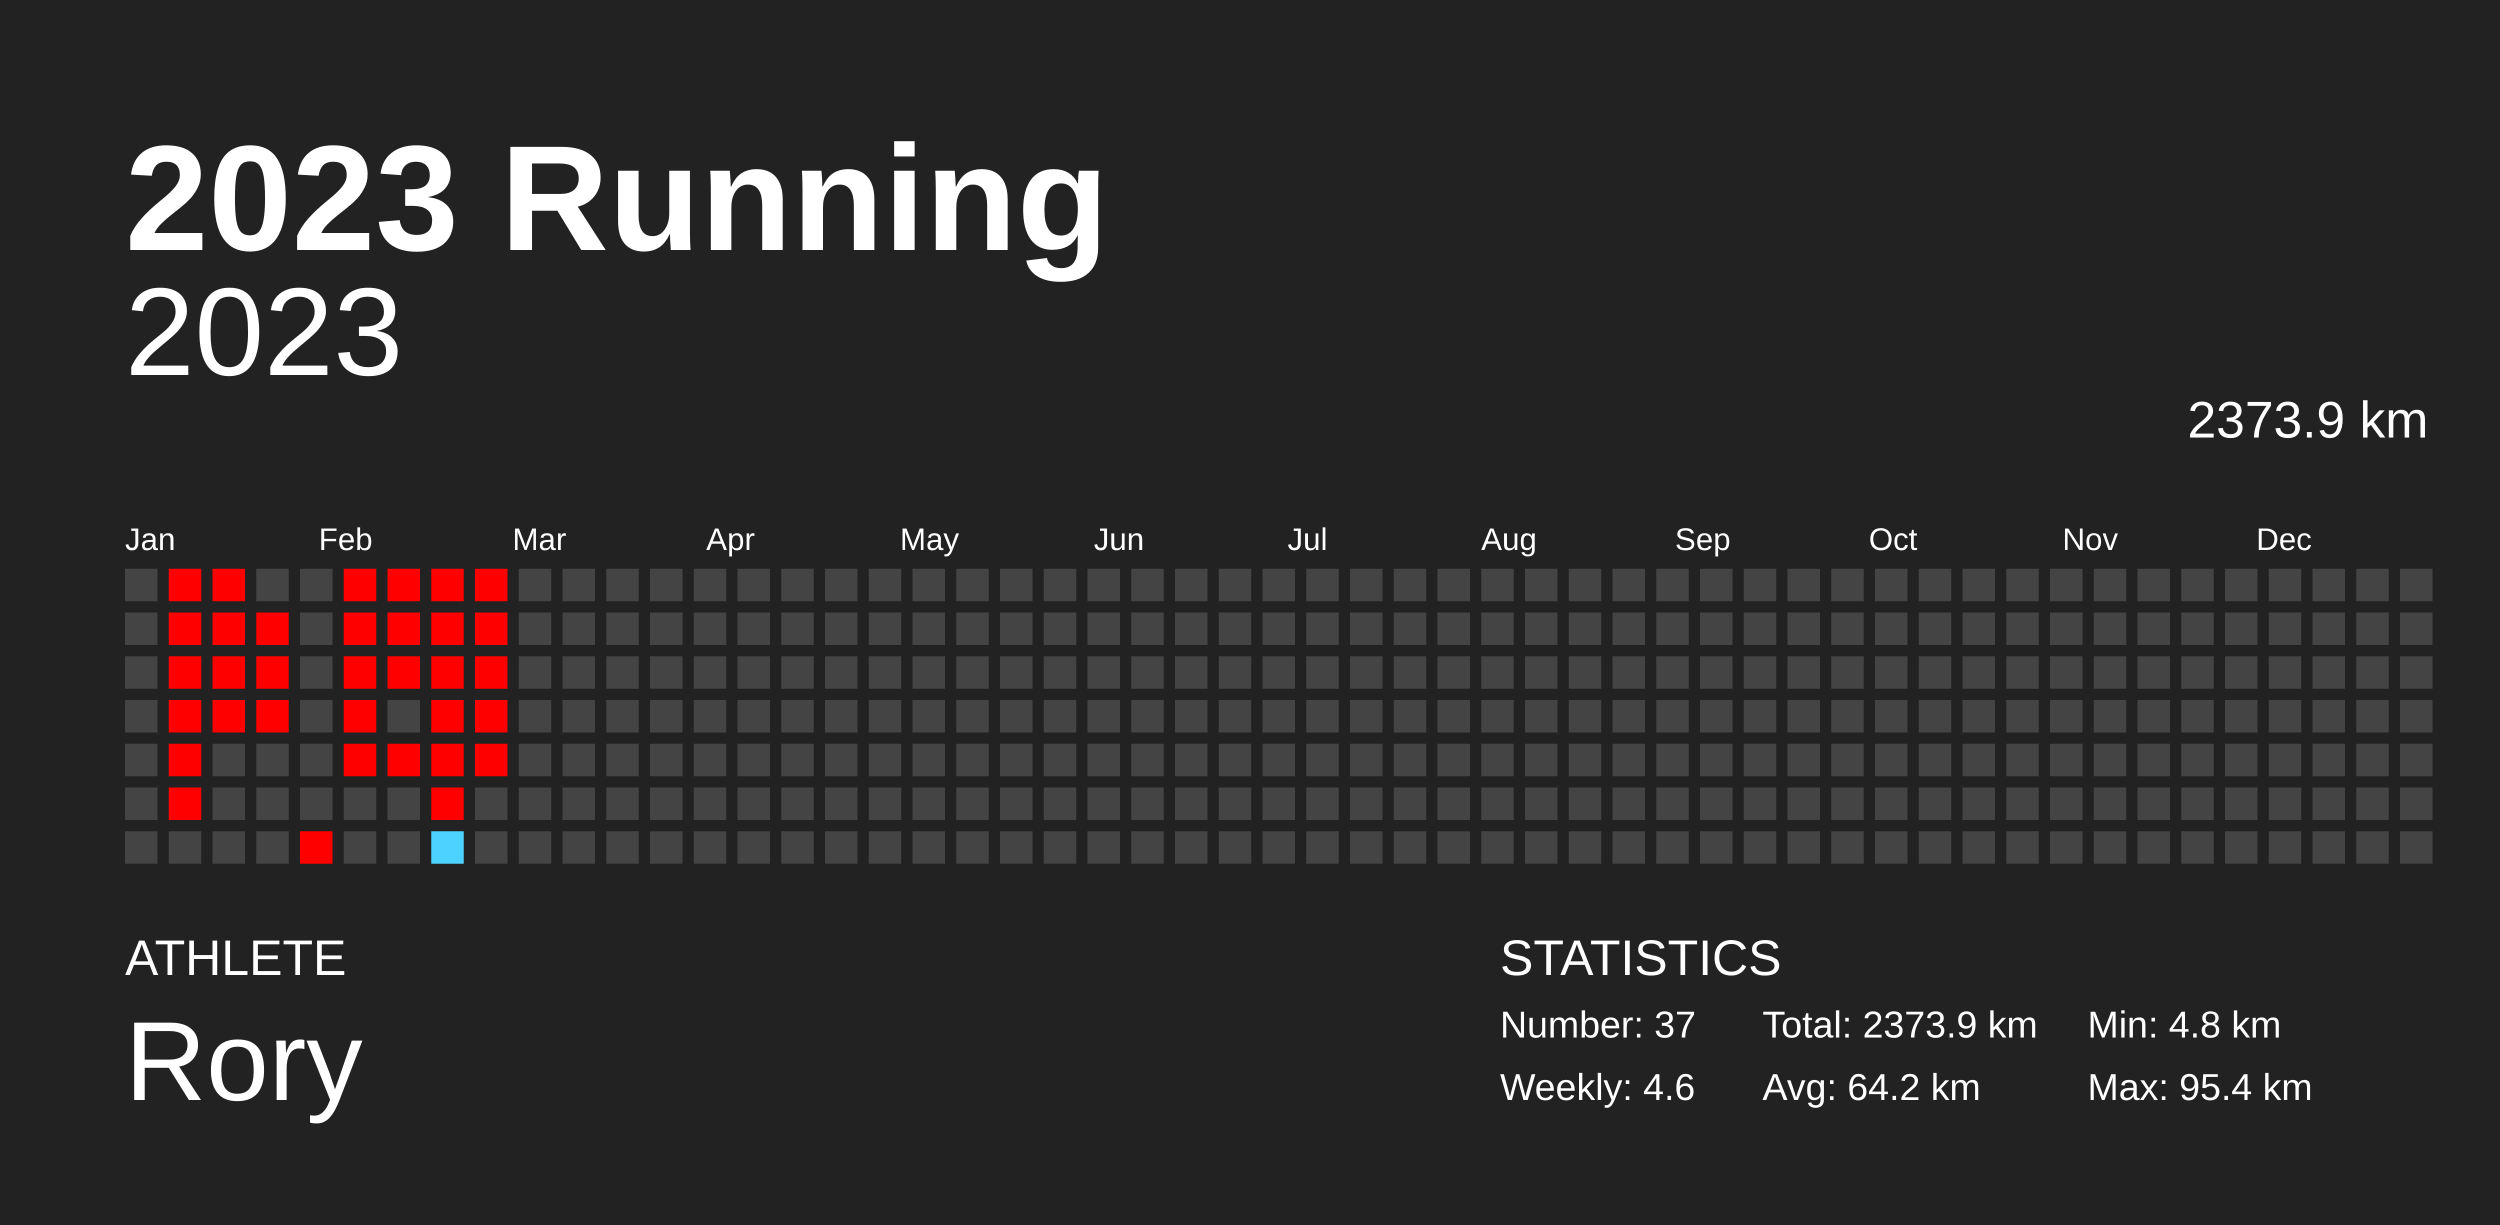
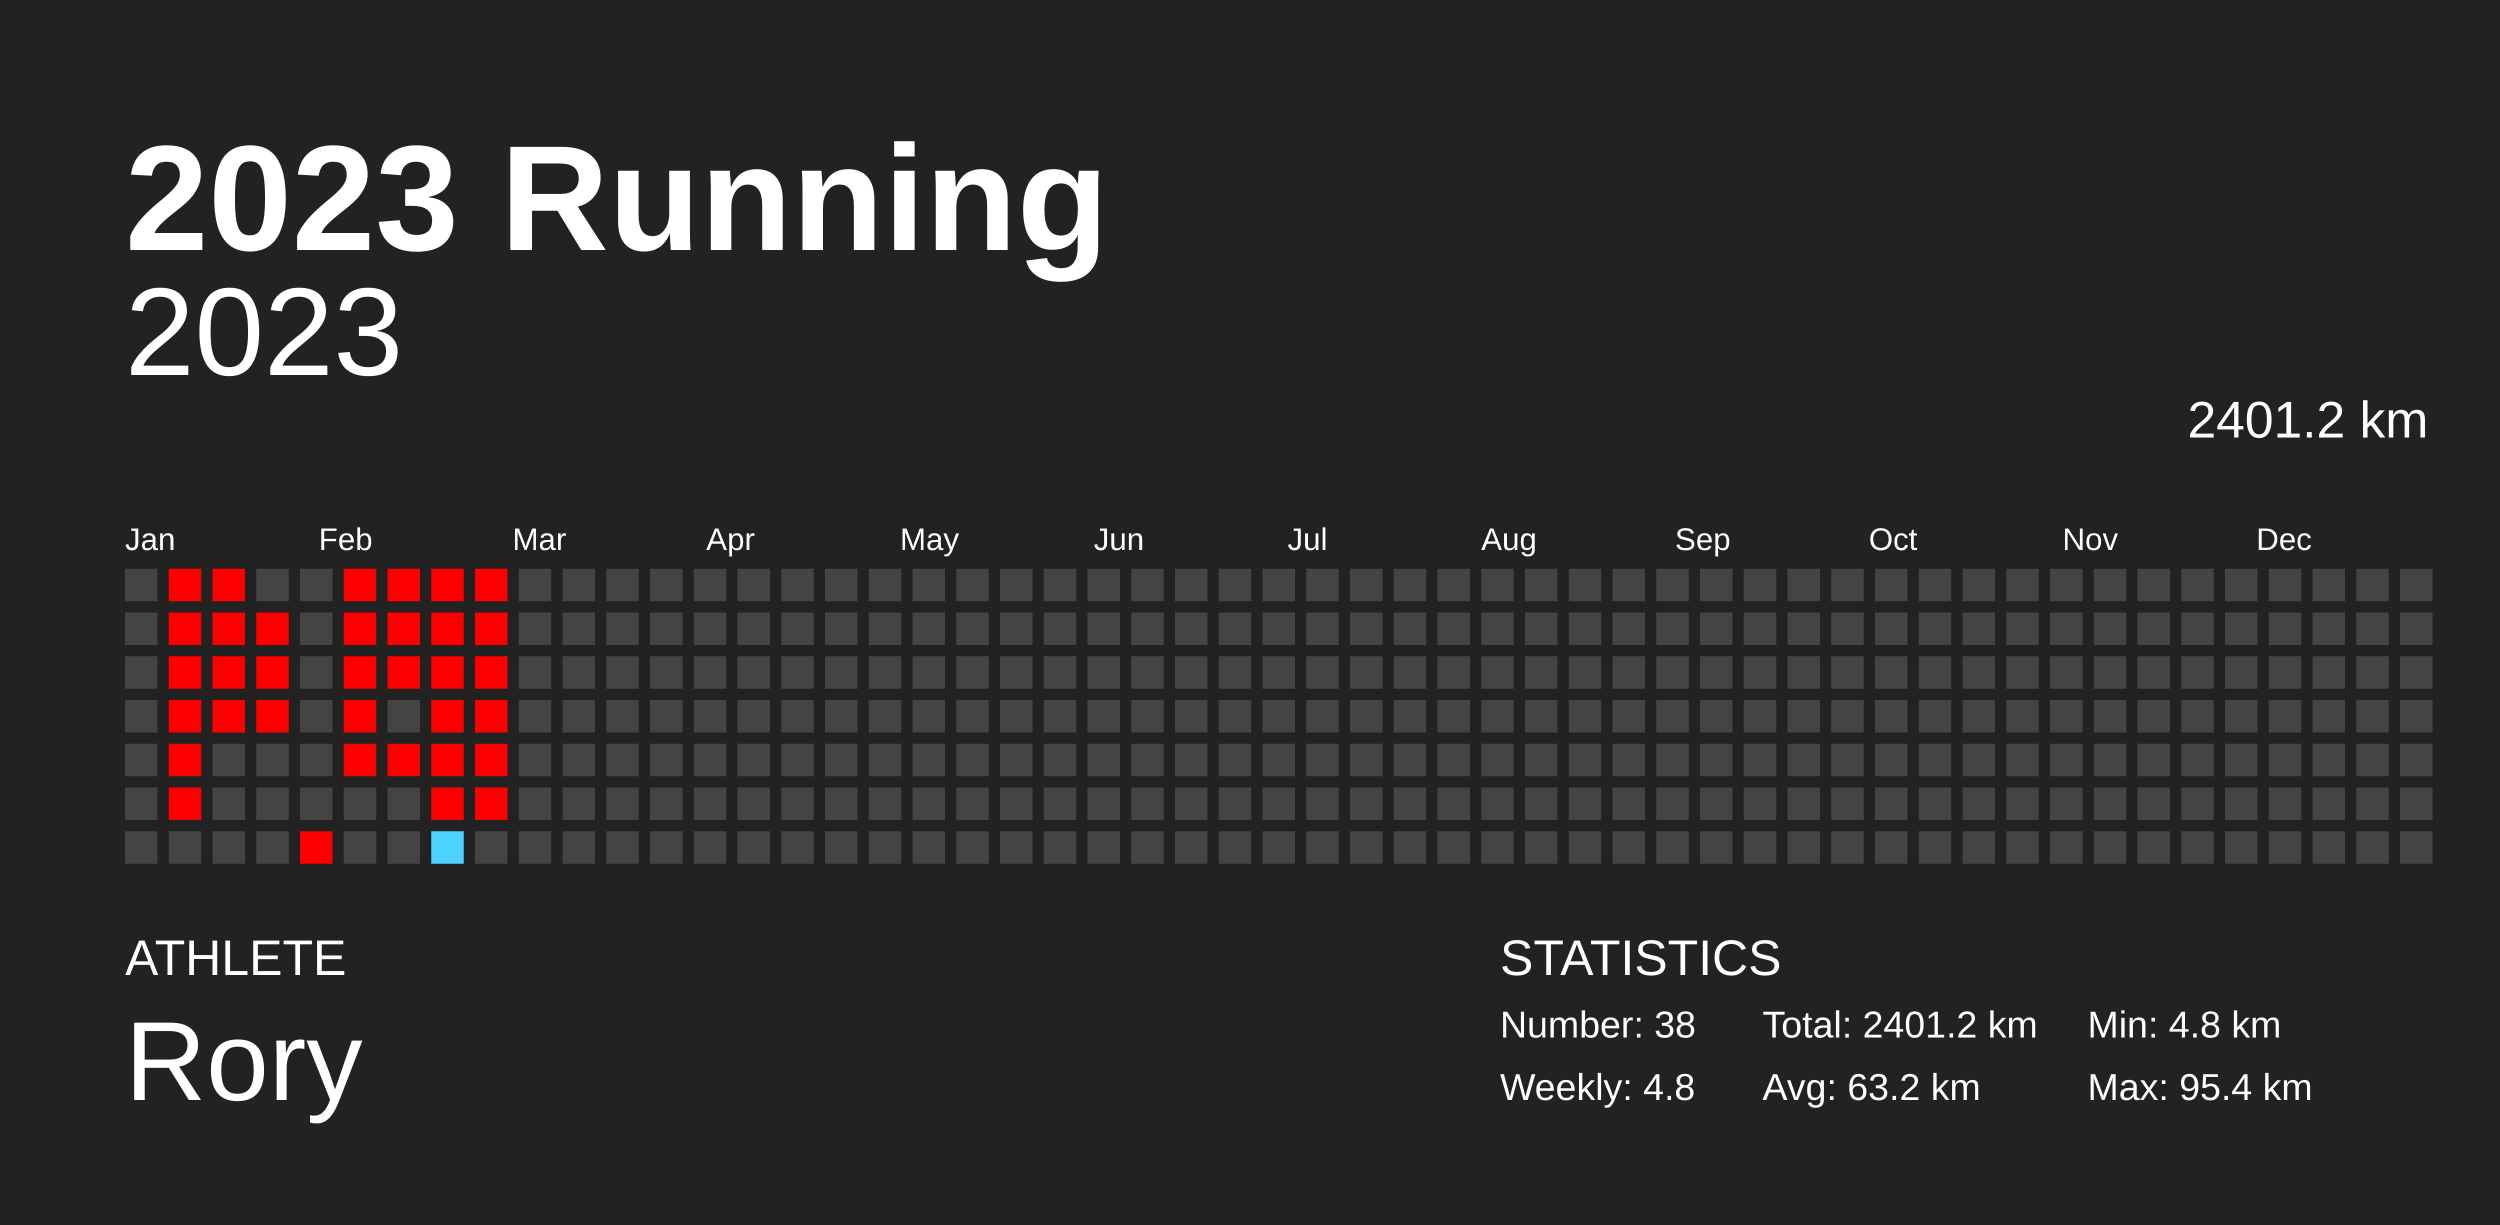
<svg xmlns="http://www.w3.org/2000/svg" baseProfile="full" height="98mm" version="1.1" viewBox="0,0,200,98" width="200mm">
  <defs />
  <rect fill="#222222" height="98" width="200" x="0" y="0" />
  <text fill="#FFFFFF" style="font-size:12px; font-family:Arial; font-weight:bold;" x="10" y="20">2023 Running</text>
  <text fill="#FFFFFF" style="font-size:4px; font-family:Arial" x="10" y="78">ATHLETE</text>
  <text fill="#FFFFFF" style="font-size:9px; font-family:Arial" x="10" y="88">Rory</text>
  <text fill="#FFFFFF" style="font-size:4px; font-family:Arial" x="120" y="78">STATISTICS</text>
-   <text fill="#FFFFFF" style="font-size:3px; font-family:Arial" x="120" y="83">Number: 37</text>
-   <text fill="#FFFFFF" style="font-size:3px; font-family:Arial" x="120" y="88">Weekly: 4.6</text>
-   <text fill="#FFFFFF" style="font-size:3px; font-family:Arial" x="141" y="83">Total: 2373.9 km</text>
-   <text fill="#FFFFFF" style="font-size:3px; font-family:Arial" x="141" y="88">Avg: 64.2 km</text>
+   <text fill="#FFFFFF" style="font-size:3px; font-family:Arial" x="120" y="83">Number: 38</text>
+   <text fill="#FFFFFF" style="font-size:3px; font-family:Arial" x="120" y="88">Weekly: 4.8</text>
+   <text fill="#FFFFFF" style="font-size:3px; font-family:Arial" x="141" y="83">Total: 2401.2 km</text>
+   <text fill="#FFFFFF" style="font-size:3px; font-family:Arial" x="141" y="88">Avg: 63.2 km</text>
  <text fill="#FFFFFF" style="font-size:3px; font-family:Arial" x="167" y="83">Min: 4.8 km</text>
  <text fill="#FFFFFF" style="font-size:3px; font-family:Arial" x="167" y="88">Max: 95.4 km</text>
  <text alignment-baseline="hanging" fill="#FFFFFF" style="font-size:10.0px; font-family:Arial;" x="10" y="30">2023</text>
-   <text alignment-baseline="hanging" fill="#FFFFFF" style="font-size:4.125px; font-family:Arial;" x="175" y="35">2373.9 km</text>
+   <text alignment-baseline="hanging" fill="#FFFFFF" style="font-size:4.125px; font-family:Arial;" x="175" y="35">2401.2 km</text>
  <text fill="#FFFFFF" style="font-size:2.5px; font-family:Arial" x="10.0" y="44">Jan</text>
  <text fill="#FFFFFF" style="font-size:2.5px; font-family:Arial" x="25.5" y="44">Feb</text>
  <text fill="#FFFFFF" style="font-size:2.5px; font-family:Arial" x="41.0" y="44">Mar</text>
  <text fill="#FFFFFF" style="font-size:2.5px; font-family:Arial" x="56.5" y="44">Apr</text>
  <text fill="#FFFFFF" style="font-size:2.5px; font-family:Arial" x="72.0" y="44">May</text>
  <text fill="#FFFFFF" style="font-size:2.5px; font-family:Arial" x="87.5" y="44">Jun</text>
  <text fill="#FFFFFF" style="font-size:2.5px; font-family:Arial" x="103.0" y="44">Jul</text>
  <text fill="#FFFFFF" style="font-size:2.5px; font-family:Arial" x="118.5" y="44">Aug</text>
  <text fill="#FFFFFF" style="font-size:2.5px; font-family:Arial" x="134.0" y="44">Sep</text>
  <text fill="#FFFFFF" style="font-size:2.5px; font-family:Arial" x="149.5" y="44">Oct</text>
  <text fill="#FFFFFF" style="font-size:2.5px; font-family:Arial" x="165.0" y="44">Nov</text>
  <text fill="#FFFFFF" style="font-size:2.5px; font-family:Arial" x="180.5" y="44">Dec</text>
  <rect fill="#444444" height="2.6" width="2.6" x="10.0" y="45.5" />
  <rect fill="#444444" height="2.6" width="2.6" x="10.0" y="49.0" />
  <rect fill="#444444" height="2.6" width="2.6" x="10.0" y="52.5" />
  <rect fill="#444444" height="2.6" width="2.6" x="10.0" y="56.0" />
  <rect fill="#444444" height="2.6" width="2.6" x="10.0" y="59.5" />
  <rect fill="#444444" height="2.6" width="2.6" x="10.0" y="63.0" />
  <rect fill="#444444" height="2.6" width="2.6" x="10.0" y="66.5" />
  <rect fill="red" height="2.6" width="2.6" x="13.5" y="45.5" />
  <rect fill="red" height="2.6" width="2.6" x="13.5" y="49.0" />
  <rect fill="red" height="2.6" width="2.6" x="13.5" y="52.5" />
  <rect fill="red" height="2.6" width="2.6" x="13.5" y="56.0" />
  <rect fill="red" height="2.6" width="2.6" x="13.5" y="59.5" />
  <rect fill="red" height="2.6" width="2.6" x="13.5" y="63.0" />
  <rect fill="#444444" height="2.6" width="2.6" x="13.5" y="66.5" />
  <rect fill="red" height="2.6" width="2.6" x="17.0" y="45.5" />
  <rect fill="red" height="2.6" width="2.6" x="17.0" y="49.0" />
  <rect fill="red" height="2.6" width="2.6" x="17.0" y="52.5" />
  <rect fill="red" height="2.6" width="2.6" x="17.0" y="56.0" />
  <rect fill="#444444" height="2.6" width="2.6" x="17.0" y="59.5" />
  <rect fill="#444444" height="2.6" width="2.6" x="17.0" y="63.0" />
  <rect fill="#444444" height="2.6" width="2.6" x="17.0" y="66.5" />
  <rect fill="#444444" height="2.6" width="2.6" x="20.5" y="45.5" />
  <rect fill="red" height="2.6" width="2.6" x="20.5" y="49.0" />
  <rect fill="red" height="2.6" width="2.6" x="20.5" y="52.5" />
  <rect fill="red" height="2.6" width="2.6" x="20.5" y="56.0" />
  <rect fill="#444444" height="2.6" width="2.6" x="20.5" y="59.5" />
  <rect fill="#444444" height="2.6" width="2.6" x="20.5" y="63.0" />
  <rect fill="#444444" height="2.6" width="2.6" x="20.5" y="66.5" />
  <rect fill="#444444" height="2.6" width="2.6" x="24.0" y="45.5" />
  <rect fill="#444444" height="2.6" width="2.6" x="24.0" y="49.0" />
  <rect fill="#444444" height="2.6" width="2.6" x="24.0" y="52.5" />
  <rect fill="#444444" height="2.6" width="2.6" x="24.0" y="56.0" />
  <rect fill="#444444" height="2.6" width="2.6" x="24.0" y="59.5" />
  <rect fill="#444444" height="2.6" width="2.6" x="24.0" y="63.0" />
  <rect fill="red" height="2.6" width="2.6" x="24.0" y="66.5" />
  <rect fill="red" height="2.6" width="2.6" x="27.5" y="45.5" />
  <rect fill="red" height="2.6" width="2.6" x="27.5" y="49.0" />
  <rect fill="red" height="2.6" width="2.6" x="27.5" y="52.5" />
  <rect fill="red" height="2.6" width="2.6" x="27.5" y="56.0" />
  <rect fill="red" height="2.6" width="2.6" x="27.5" y="59.5" />
  <rect fill="#444444" height="2.6" width="2.6" x="27.5" y="63.0" />
  <rect fill="#444444" height="2.6" width="2.6" x="27.5" y="66.5" />
  <rect fill="red" height="2.6" width="2.6" x="31.0" y="45.5" />
  <rect fill="red" height="2.6" width="2.6" x="31.0" y="49.0" />
  <rect fill="red" height="2.6" width="2.6" x="31.0" y="52.5" />
  <rect fill="#444444" height="2.6" width="2.6" x="31.0" y="56.0" />
  <rect fill="red" height="2.6" width="2.6" x="31.0" y="59.5" />
  <rect fill="#444444" height="2.6" width="2.6" x="31.0" y="63.0" />
  <rect fill="#444444" height="2.6" width="2.6" x="31.0" y="66.5" />
  <rect fill="red" height="2.6" width="2.6" x="34.5" y="45.5" />
  <rect fill="red" height="2.6" width="2.6" x="34.5" y="49.0" />
  <rect fill="red" height="2.6" width="2.6" x="34.5" y="52.5" />
  <rect fill="red" height="2.6" width="2.6" x="34.5" y="56.0" />
  <rect fill="red" height="2.6" width="2.6" x="34.5" y="59.5" />
  <rect fill="red" height="2.6" width="2.6" x="34.5" y="63.0" />
  <rect fill="#4dd2ff" height="2.6" width="2.6" x="34.5" y="66.5" />
  <rect fill="red" height="2.6" width="2.6" x="38.0" y="45.5" />
  <rect fill="red" height="2.6" width="2.6" x="38.0" y="49.0" />
  <rect fill="red" height="2.6" width="2.6" x="38.0" y="52.5" />
  <rect fill="red" height="2.6" width="2.6" x="38.0" y="56.0" />
  <rect fill="red" height="2.6" width="2.6" x="38.0" y="59.5" />
-   <rect fill="#444444" height="2.6" width="2.6" x="38.0" y="63.0" />
+   <rect fill="red" height="2.6" width="2.6" x="38.0" y="63.0" />
  <rect fill="#444444" height="2.6" width="2.6" x="38.0" y="66.5" />
  <rect fill="#444444" height="2.6" width="2.6" x="41.5" y="45.5" />
  <rect fill="#444444" height="2.6" width="2.6" x="41.5" y="49.0" />
  <rect fill="#444444" height="2.6" width="2.6" x="41.5" y="52.5" />
  <rect fill="#444444" height="2.6" width="2.6" x="41.5" y="56.0" />
  <rect fill="#444444" height="2.6" width="2.6" x="41.5" y="59.5" />
  <rect fill="#444444" height="2.6" width="2.6" x="41.5" y="63.0" />
  <rect fill="#444444" height="2.6" width="2.6" x="41.5" y="66.5" />
  <rect fill="#444444" height="2.6" width="2.6" x="45.0" y="45.5" />
  <rect fill="#444444" height="2.6" width="2.6" x="45.0" y="49.0" />
  <rect fill="#444444" height="2.6" width="2.6" x="45.0" y="52.5" />
  <rect fill="#444444" height="2.6" width="2.6" x="45.0" y="56.0" />
  <rect fill="#444444" height="2.6" width="2.6" x="45.0" y="59.5" />
  <rect fill="#444444" height="2.6" width="2.6" x="45.0" y="63.0" />
  <rect fill="#444444" height="2.6" width="2.6" x="45.0" y="66.5" />
  <rect fill="#444444" height="2.6" width="2.6" x="48.5" y="45.5" />
  <rect fill="#444444" height="2.6" width="2.6" x="48.5" y="49.0" />
  <rect fill="#444444" height="2.6" width="2.6" x="48.5" y="52.5" />
  <rect fill="#444444" height="2.6" width="2.6" x="48.5" y="56.0" />
  <rect fill="#444444" height="2.6" width="2.6" x="48.5" y="59.5" />
  <rect fill="#444444" height="2.6" width="2.6" x="48.5" y="63.0" />
  <rect fill="#444444" height="2.6" width="2.6" x="48.5" y="66.5" />
  <rect fill="#444444" height="2.6" width="2.6" x="52.0" y="45.5" />
  <rect fill="#444444" height="2.6" width="2.6" x="52.0" y="49.0" />
  <rect fill="#444444" height="2.6" width="2.6" x="52.0" y="52.5" />
  <rect fill="#444444" height="2.6" width="2.6" x="52.0" y="56.0" />
  <rect fill="#444444" height="2.6" width="2.6" x="52.0" y="59.5" />
  <rect fill="#444444" height="2.6" width="2.6" x="52.0" y="63.0" />
  <rect fill="#444444" height="2.6" width="2.6" x="52.0" y="66.5" />
  <rect fill="#444444" height="2.6" width="2.6" x="55.5" y="45.5" />
  <rect fill="#444444" height="2.6" width="2.6" x="55.5" y="49.0" />
  <rect fill="#444444" height="2.6" width="2.6" x="55.5" y="52.5" />
  <rect fill="#444444" height="2.6" width="2.6" x="55.5" y="56.0" />
  <rect fill="#444444" height="2.6" width="2.6" x="55.5" y="59.5" />
  <rect fill="#444444" height="2.6" width="2.6" x="55.5" y="63.0" />
  <rect fill="#444444" height="2.6" width="2.6" x="55.5" y="66.5" />
  <rect fill="#444444" height="2.6" width="2.6" x="59.0" y="45.5" />
  <rect fill="#444444" height="2.6" width="2.6" x="59.0" y="49.0" />
  <rect fill="#444444" height="2.6" width="2.6" x="59.0" y="52.5" />
  <rect fill="#444444" height="2.6" width="2.6" x="59.0" y="56.0" />
  <rect fill="#444444" height="2.6" width="2.6" x="59.0" y="59.5" />
  <rect fill="#444444" height="2.6" width="2.6" x="59.0" y="63.0" />
  <rect fill="#444444" height="2.6" width="2.6" x="59.0" y="66.5" />
  <rect fill="#444444" height="2.6" width="2.6" x="62.5" y="45.5" />
  <rect fill="#444444" height="2.6" width="2.6" x="62.5" y="49.0" />
  <rect fill="#444444" height="2.6" width="2.6" x="62.5" y="52.5" />
  <rect fill="#444444" height="2.6" width="2.6" x="62.5" y="56.0" />
  <rect fill="#444444" height="2.6" width="2.6" x="62.5" y="59.5" />
  <rect fill="#444444" height="2.6" width="2.6" x="62.5" y="63.0" />
  <rect fill="#444444" height="2.6" width="2.6" x="62.5" y="66.5" />
  <rect fill="#444444" height="2.6" width="2.6" x="66.0" y="45.5" />
  <rect fill="#444444" height="2.6" width="2.6" x="66.0" y="49.0" />
  <rect fill="#444444" height="2.6" width="2.6" x="66.0" y="52.5" />
  <rect fill="#444444" height="2.6" width="2.6" x="66.0" y="56.0" />
  <rect fill="#444444" height="2.6" width="2.6" x="66.0" y="59.5" />
  <rect fill="#444444" height="2.6" width="2.6" x="66.0" y="63.0" />
  <rect fill="#444444" height="2.6" width="2.6" x="66.0" y="66.5" />
  <rect fill="#444444" height="2.6" width="2.6" x="69.5" y="45.5" />
  <rect fill="#444444" height="2.6" width="2.6" x="69.5" y="49.0" />
  <rect fill="#444444" height="2.6" width="2.6" x="69.5" y="52.5" />
  <rect fill="#444444" height="2.6" width="2.6" x="69.5" y="56.0" />
  <rect fill="#444444" height="2.6" width="2.6" x="69.5" y="59.5" />
  <rect fill="#444444" height="2.6" width="2.6" x="69.5" y="63.0" />
  <rect fill="#444444" height="2.6" width="2.6" x="69.5" y="66.5" />
  <rect fill="#444444" height="2.6" width="2.6" x="73.0" y="45.5" />
  <rect fill="#444444" height="2.6" width="2.6" x="73.0" y="49.0" />
  <rect fill="#444444" height="2.6" width="2.6" x="73.0" y="52.5" />
  <rect fill="#444444" height="2.6" width="2.6" x="73.0" y="56.0" />
  <rect fill="#444444" height="2.6" width="2.6" x="73.0" y="59.5" />
  <rect fill="#444444" height="2.6" width="2.6" x="73.0" y="63.0" />
  <rect fill="#444444" height="2.6" width="2.6" x="73.0" y="66.5" />
  <rect fill="#444444" height="2.6" width="2.6" x="76.5" y="45.5" />
  <rect fill="#444444" height="2.6" width="2.6" x="76.5" y="49.0" />
  <rect fill="#444444" height="2.6" width="2.6" x="76.5" y="52.5" />
  <rect fill="#444444" height="2.6" width="2.6" x="76.5" y="56.0" />
  <rect fill="#444444" height="2.6" width="2.6" x="76.5" y="59.5" />
  <rect fill="#444444" height="2.6" width="2.6" x="76.5" y="63.0" />
  <rect fill="#444444" height="2.6" width="2.6" x="76.5" y="66.5" />
  <rect fill="#444444" height="2.6" width="2.6" x="80.0" y="45.5" />
  <rect fill="#444444" height="2.6" width="2.6" x="80.0" y="49.0" />
  <rect fill="#444444" height="2.6" width="2.6" x="80.0" y="52.5" />
  <rect fill="#444444" height="2.6" width="2.6" x="80.0" y="56.0" />
  <rect fill="#444444" height="2.6" width="2.6" x="80.0" y="59.5" />
  <rect fill="#444444" height="2.6" width="2.6" x="80.0" y="63.0" />
  <rect fill="#444444" height="2.6" width="2.6" x="80.0" y="66.5" />
  <rect fill="#444444" height="2.6" width="2.6" x="83.5" y="45.5" />
  <rect fill="#444444" height="2.6" width="2.6" x="83.5" y="49.0" />
  <rect fill="#444444" height="2.6" width="2.6" x="83.5" y="52.5" />
  <rect fill="#444444" height="2.6" width="2.6" x="83.5" y="56.0" />
  <rect fill="#444444" height="2.6" width="2.6" x="83.5" y="59.5" />
  <rect fill="#444444" height="2.6" width="2.6" x="83.5" y="63.0" />
  <rect fill="#444444" height="2.6" width="2.6" x="83.5" y="66.5" />
  <rect fill="#444444" height="2.6" width="2.6" x="87.0" y="45.5" />
  <rect fill="#444444" height="2.6" width="2.6" x="87.0" y="49.0" />
  <rect fill="#444444" height="2.6" width="2.6" x="87.0" y="52.5" />
  <rect fill="#444444" height="2.6" width="2.6" x="87.0" y="56.0" />
  <rect fill="#444444" height="2.6" width="2.6" x="87.0" y="59.5" />
  <rect fill="#444444" height="2.6" width="2.6" x="87.0" y="63.0" />
  <rect fill="#444444" height="2.6" width="2.6" x="87.0" y="66.5" />
  <rect fill="#444444" height="2.6" width="2.6" x="90.5" y="45.5" />
  <rect fill="#444444" height="2.6" width="2.6" x="90.5" y="49.0" />
  <rect fill="#444444" height="2.6" width="2.6" x="90.5" y="52.5" />
  <rect fill="#444444" height="2.6" width="2.6" x="90.5" y="56.0" />
  <rect fill="#444444" height="2.6" width="2.6" x="90.5" y="59.5" />
  <rect fill="#444444" height="2.6" width="2.6" x="90.5" y="63.0" />
  <rect fill="#444444" height="2.6" width="2.6" x="90.5" y="66.5" />
  <rect fill="#444444" height="2.6" width="2.6" x="94.0" y="45.5" />
  <rect fill="#444444" height="2.6" width="2.6" x="94.0" y="49.0" />
  <rect fill="#444444" height="2.6" width="2.6" x="94.0" y="52.5" />
  <rect fill="#444444" height="2.6" width="2.6" x="94.0" y="56.0" />
  <rect fill="#444444" height="2.6" width="2.6" x="94.0" y="59.5" />
  <rect fill="#444444" height="2.6" width="2.6" x="94.0" y="63.0" />
  <rect fill="#444444" height="2.6" width="2.6" x="94.0" y="66.5" />
  <rect fill="#444444" height="2.6" width="2.6" x="97.5" y="45.5" />
  <rect fill="#444444" height="2.6" width="2.6" x="97.5" y="49.0" />
  <rect fill="#444444" height="2.6" width="2.6" x="97.5" y="52.5" />
  <rect fill="#444444" height="2.6" width="2.6" x="97.5" y="56.0" />
  <rect fill="#444444" height="2.6" width="2.6" x="97.5" y="59.5" />
  <rect fill="#444444" height="2.6" width="2.6" x="97.5" y="63.0" />
  <rect fill="#444444" height="2.6" width="2.6" x="97.5" y="66.5" />
  <rect fill="#444444" height="2.6" width="2.6" x="101.0" y="45.5" />
  <rect fill="#444444" height="2.6" width="2.6" x="101.0" y="49.0" />
  <rect fill="#444444" height="2.6" width="2.6" x="101.0" y="52.5" />
  <rect fill="#444444" height="2.6" width="2.6" x="101.0" y="56.0" />
  <rect fill="#444444" height="2.6" width="2.6" x="101.0" y="59.5" />
  <rect fill="#444444" height="2.6" width="2.6" x="101.0" y="63.0" />
  <rect fill="#444444" height="2.6" width="2.6" x="101.0" y="66.5" />
  <rect fill="#444444" height="2.6" width="2.6" x="104.5" y="45.5" />
  <rect fill="#444444" height="2.6" width="2.6" x="104.5" y="49.0" />
  <rect fill="#444444" height="2.6" width="2.6" x="104.5" y="52.5" />
  <rect fill="#444444" height="2.6" width="2.6" x="104.5" y="56.0" />
  <rect fill="#444444" height="2.6" width="2.6" x="104.5" y="59.5" />
  <rect fill="#444444" height="2.6" width="2.6" x="104.5" y="63.0" />
  <rect fill="#444444" height="2.6" width="2.6" x="104.5" y="66.5" />
  <rect fill="#444444" height="2.6" width="2.6" x="108.0" y="45.5" />
  <rect fill="#444444" height="2.6" width="2.6" x="108.0" y="49.0" />
  <rect fill="#444444" height="2.6" width="2.6" x="108.0" y="52.5" />
  <rect fill="#444444" height="2.6" width="2.6" x="108.0" y="56.0" />
  <rect fill="#444444" height="2.6" width="2.6" x="108.0" y="59.5" />
  <rect fill="#444444" height="2.6" width="2.6" x="108.0" y="63.0" />
  <rect fill="#444444" height="2.6" width="2.6" x="108.0" y="66.5" />
  <rect fill="#444444" height="2.6" width="2.6" x="111.5" y="45.5" />
  <rect fill="#444444" height="2.6" width="2.6" x="111.5" y="49.0" />
  <rect fill="#444444" height="2.6" width="2.6" x="111.5" y="52.5" />
  <rect fill="#444444" height="2.6" width="2.6" x="111.5" y="56.0" />
  <rect fill="#444444" height="2.6" width="2.6" x="111.5" y="59.5" />
  <rect fill="#444444" height="2.6" width="2.6" x="111.5" y="63.0" />
  <rect fill="#444444" height="2.6" width="2.6" x="111.5" y="66.5" />
  <rect fill="#444444" height="2.6" width="2.6" x="115.0" y="45.5" />
  <rect fill="#444444" height="2.6" width="2.6" x="115.0" y="49.0" />
  <rect fill="#444444" height="2.6" width="2.6" x="115.0" y="52.5" />
  <rect fill="#444444" height="2.6" width="2.6" x="115.0" y="56.0" />
  <rect fill="#444444" height="2.6" width="2.6" x="115.0" y="59.5" />
  <rect fill="#444444" height="2.6" width="2.6" x="115.0" y="63.0" />
  <rect fill="#444444" height="2.6" width="2.6" x="115.0" y="66.5" />
  <rect fill="#444444" height="2.6" width="2.6" x="118.5" y="45.5" />
  <rect fill="#444444" height="2.6" width="2.6" x="118.5" y="49.0" />
  <rect fill="#444444" height="2.6" width="2.6" x="118.5" y="52.5" />
  <rect fill="#444444" height="2.6" width="2.6" x="118.5" y="56.0" />
  <rect fill="#444444" height="2.6" width="2.6" x="118.5" y="59.5" />
  <rect fill="#444444" height="2.6" width="2.6" x="118.5" y="63.0" />
  <rect fill="#444444" height="2.6" width="2.6" x="118.5" y="66.5" />
  <rect fill="#444444" height="2.6" width="2.6" x="122.0" y="45.5" />
  <rect fill="#444444" height="2.6" width="2.6" x="122.0" y="49.0" />
  <rect fill="#444444" height="2.6" width="2.6" x="122.0" y="52.5" />
  <rect fill="#444444" height="2.6" width="2.6" x="122.0" y="56.0" />
  <rect fill="#444444" height="2.6" width="2.6" x="122.0" y="59.5" />
  <rect fill="#444444" height="2.6" width="2.6" x="122.0" y="63.0" />
  <rect fill="#444444" height="2.6" width="2.6" x="122.0" y="66.5" />
  <rect fill="#444444" height="2.6" width="2.6" x="125.5" y="45.5" />
  <rect fill="#444444" height="2.6" width="2.6" x="125.5" y="49.0" />
  <rect fill="#444444" height="2.6" width="2.6" x="125.5" y="52.5" />
  <rect fill="#444444" height="2.6" width="2.6" x="125.5" y="56.0" />
  <rect fill="#444444" height="2.6" width="2.6" x="125.5" y="59.5" />
  <rect fill="#444444" height="2.6" width="2.6" x="125.5" y="63.0" />
  <rect fill="#444444" height="2.6" width="2.6" x="125.5" y="66.5" />
  <rect fill="#444444" height="2.6" width="2.6" x="129.0" y="45.5" />
  <rect fill="#444444" height="2.6" width="2.6" x="129.0" y="49.0" />
  <rect fill="#444444" height="2.6" width="2.6" x="129.0" y="52.5" />
  <rect fill="#444444" height="2.6" width="2.6" x="129.0" y="56.0" />
  <rect fill="#444444" height="2.6" width="2.6" x="129.0" y="59.5" />
  <rect fill="#444444" height="2.6" width="2.6" x="129.0" y="63.0" />
  <rect fill="#444444" height="2.6" width="2.6" x="129.0" y="66.5" />
  <rect fill="#444444" height="2.6" width="2.6" x="132.5" y="45.5" />
  <rect fill="#444444" height="2.6" width="2.6" x="132.5" y="49.0" />
  <rect fill="#444444" height="2.6" width="2.6" x="132.5" y="52.5" />
  <rect fill="#444444" height="2.6" width="2.6" x="132.5" y="56.0" />
  <rect fill="#444444" height="2.6" width="2.6" x="132.5" y="59.5" />
  <rect fill="#444444" height="2.6" width="2.6" x="132.5" y="63.0" />
  <rect fill="#444444" height="2.6" width="2.6" x="132.5" y="66.5" />
  <rect fill="#444444" height="2.6" width="2.6" x="136.0" y="45.5" />
  <rect fill="#444444" height="2.6" width="2.6" x="136.0" y="49.0" />
  <rect fill="#444444" height="2.6" width="2.6" x="136.0" y="52.5" />
  <rect fill="#444444" height="2.6" width="2.6" x="136.0" y="56.0" />
  <rect fill="#444444" height="2.6" width="2.6" x="136.0" y="59.5" />
  <rect fill="#444444" height="2.6" width="2.6" x="136.0" y="63.0" />
  <rect fill="#444444" height="2.6" width="2.6" x="136.0" y="66.5" />
  <rect fill="#444444" height="2.6" width="2.6" x="139.5" y="45.5" />
  <rect fill="#444444" height="2.6" width="2.6" x="139.5" y="49.0" />
  <rect fill="#444444" height="2.6" width="2.6" x="139.5" y="52.5" />
  <rect fill="#444444" height="2.6" width="2.6" x="139.5" y="56.0" />
  <rect fill="#444444" height="2.6" width="2.6" x="139.5" y="59.5" />
  <rect fill="#444444" height="2.6" width="2.6" x="139.5" y="63.0" />
  <rect fill="#444444" height="2.6" width="2.6" x="139.5" y="66.5" />
  <rect fill="#444444" height="2.6" width="2.6" x="143.0" y="45.5" />
  <rect fill="#444444" height="2.6" width="2.6" x="143.0" y="49.0" />
  <rect fill="#444444" height="2.6" width="2.6" x="143.0" y="52.5" />
  <rect fill="#444444" height="2.6" width="2.6" x="143.0" y="56.0" />
  <rect fill="#444444" height="2.6" width="2.6" x="143.0" y="59.5" />
  <rect fill="#444444" height="2.6" width="2.6" x="143.0" y="63.0" />
  <rect fill="#444444" height="2.6" width="2.6" x="143.0" y="66.5" />
  <rect fill="#444444" height="2.6" width="2.6" x="146.5" y="45.5" />
  <rect fill="#444444" height="2.6" width="2.6" x="146.5" y="49.0" />
  <rect fill="#444444" height="2.6" width="2.6" x="146.5" y="52.5" />
  <rect fill="#444444" height="2.6" width="2.6" x="146.5" y="56.0" />
  <rect fill="#444444" height="2.6" width="2.6" x="146.5" y="59.5" />
  <rect fill="#444444" height="2.6" width="2.6" x="146.5" y="63.0" />
  <rect fill="#444444" height="2.6" width="2.6" x="146.5" y="66.5" />
  <rect fill="#444444" height="2.6" width="2.6" x="150.0" y="45.5" />
  <rect fill="#444444" height="2.6" width="2.6" x="150.0" y="49.0" />
  <rect fill="#444444" height="2.6" width="2.6" x="150.0" y="52.5" />
  <rect fill="#444444" height="2.6" width="2.6" x="150.0" y="56.0" />
  <rect fill="#444444" height="2.6" width="2.6" x="150.0" y="59.5" />
  <rect fill="#444444" height="2.6" width="2.6" x="150.0" y="63.0" />
  <rect fill="#444444" height="2.6" width="2.6" x="150.0" y="66.5" />
  <rect fill="#444444" height="2.6" width="2.6" x="153.5" y="45.5" />
  <rect fill="#444444" height="2.6" width="2.6" x="153.5" y="49.0" />
  <rect fill="#444444" height="2.6" width="2.6" x="153.5" y="52.5" />
  <rect fill="#444444" height="2.6" width="2.6" x="153.5" y="56.0" />
  <rect fill="#444444" height="2.6" width="2.6" x="153.5" y="59.5" />
  <rect fill="#444444" height="2.6" width="2.6" x="153.5" y="63.0" />
  <rect fill="#444444" height="2.6" width="2.6" x="153.5" y="66.5" />
  <rect fill="#444444" height="2.6" width="2.6" x="157.0" y="45.5" />
  <rect fill="#444444" height="2.6" width="2.6" x="157.0" y="49.0" />
  <rect fill="#444444" height="2.6" width="2.6" x="157.0" y="52.5" />
  <rect fill="#444444" height="2.6" width="2.6" x="157.0" y="56.0" />
  <rect fill="#444444" height="2.6" width="2.6" x="157.0" y="59.5" />
  <rect fill="#444444" height="2.6" width="2.6" x="157.0" y="63.0" />
  <rect fill="#444444" height="2.6" width="2.6" x="157.0" y="66.5" />
  <rect fill="#444444" height="2.6" width="2.6" x="160.5" y="45.5" />
  <rect fill="#444444" height="2.6" width="2.6" x="160.5" y="49.0" />
  <rect fill="#444444" height="2.6" width="2.6" x="160.5" y="52.5" />
  <rect fill="#444444" height="2.6" width="2.6" x="160.5" y="56.0" />
  <rect fill="#444444" height="2.6" width="2.6" x="160.5" y="59.5" />
  <rect fill="#444444" height="2.6" width="2.6" x="160.5" y="63.0" />
  <rect fill="#444444" height="2.6" width="2.6" x="160.5" y="66.5" />
  <rect fill="#444444" height="2.6" width="2.6" x="164.0" y="45.5" />
  <rect fill="#444444" height="2.6" width="2.6" x="164.0" y="49.0" />
  <rect fill="#444444" height="2.6" width="2.6" x="164.0" y="52.5" />
  <rect fill="#444444" height="2.6" width="2.6" x="164.0" y="56.0" />
  <rect fill="#444444" height="2.6" width="2.6" x="164.0" y="59.5" />
  <rect fill="#444444" height="2.6" width="2.6" x="164.0" y="63.0" />
  <rect fill="#444444" height="2.6" width="2.6" x="164.0" y="66.5" />
  <rect fill="#444444" height="2.6" width="2.6" x="167.5" y="45.5" />
  <rect fill="#444444" height="2.6" width="2.6" x="167.5" y="49.0" />
  <rect fill="#444444" height="2.6" width="2.6" x="167.5" y="52.5" />
  <rect fill="#444444" height="2.6" width="2.6" x="167.5" y="56.0" />
  <rect fill="#444444" height="2.6" width="2.6" x="167.5" y="59.5" />
  <rect fill="#444444" height="2.6" width="2.6" x="167.5" y="63.0" />
  <rect fill="#444444" height="2.6" width="2.6" x="167.5" y="66.5" />
  <rect fill="#444444" height="2.6" width="2.6" x="171.0" y="45.5" />
  <rect fill="#444444" height="2.6" width="2.6" x="171.0" y="49.0" />
  <rect fill="#444444" height="2.6" width="2.6" x="171.0" y="52.5" />
  <rect fill="#444444" height="2.6" width="2.6" x="171.0" y="56.0" />
  <rect fill="#444444" height="2.6" width="2.6" x="171.0" y="59.5" />
  <rect fill="#444444" height="2.6" width="2.6" x="171.0" y="63.0" />
  <rect fill="#444444" height="2.6" width="2.6" x="171.0" y="66.5" />
  <rect fill="#444444" height="2.6" width="2.6" x="174.5" y="45.5" />
  <rect fill="#444444" height="2.6" width="2.6" x="174.5" y="49.0" />
  <rect fill="#444444" height="2.6" width="2.6" x="174.5" y="52.5" />
  <rect fill="#444444" height="2.6" width="2.6" x="174.5" y="56.0" />
  <rect fill="#444444" height="2.6" width="2.6" x="174.5" y="59.5" />
  <rect fill="#444444" height="2.6" width="2.6" x="174.5" y="63.0" />
  <rect fill="#444444" height="2.6" width="2.6" x="174.5" y="66.5" />
  <rect fill="#444444" height="2.6" width="2.6" x="178.0" y="45.5" />
  <rect fill="#444444" height="2.6" width="2.6" x="178.0" y="49.0" />
  <rect fill="#444444" height="2.6" width="2.6" x="178.0" y="52.5" />
  <rect fill="#444444" height="2.6" width="2.6" x="178.0" y="56.0" />
  <rect fill="#444444" height="2.6" width="2.6" x="178.0" y="59.5" />
  <rect fill="#444444" height="2.6" width="2.6" x="178.0" y="63.0" />
  <rect fill="#444444" height="2.6" width="2.6" x="178.0" y="66.5" />
  <rect fill="#444444" height="2.6" width="2.6" x="181.5" y="45.5" />
  <rect fill="#444444" height="2.6" width="2.6" x="181.5" y="49.0" />
  <rect fill="#444444" height="2.6" width="2.6" x="181.5" y="52.5" />
  <rect fill="#444444" height="2.6" width="2.6" x="181.5" y="56.0" />
  <rect fill="#444444" height="2.6" width="2.6" x="181.5" y="59.5" />
  <rect fill="#444444" height="2.6" width="2.6" x="181.5" y="63.0" />
  <rect fill="#444444" height="2.6" width="2.6" x="181.5" y="66.5" />
  <rect fill="#444444" height="2.6" width="2.6" x="185.0" y="45.5" />
  <rect fill="#444444" height="2.6" width="2.6" x="185.0" y="49.0" />
  <rect fill="#444444" height="2.6" width="2.6" x="185.0" y="52.5" />
  <rect fill="#444444" height="2.6" width="2.6" x="185.0" y="56.0" />
  <rect fill="#444444" height="2.6" width="2.6" x="185.0" y="59.5" />
  <rect fill="#444444" height="2.6" width="2.6" x="185.0" y="63.0" />
  <rect fill="#444444" height="2.6" width="2.6" x="185.0" y="66.5" />
  <rect fill="#444444" height="2.6" width="2.6" x="188.5" y="45.5" />
  <rect fill="#444444" height="2.6" width="2.6" x="188.5" y="49.0" />
  <rect fill="#444444" height="2.6" width="2.6" x="188.5" y="52.5" />
  <rect fill="#444444" height="2.6" width="2.6" x="188.5" y="56.0" />
  <rect fill="#444444" height="2.6" width="2.6" x="188.5" y="59.5" />
  <rect fill="#444444" height="2.6" width="2.6" x="188.5" y="63.0" />
  <rect fill="#444444" height="2.6" width="2.6" x="188.5" y="66.5" />
  <rect fill="#444444" height="2.6" width="2.6" x="192.0" y="45.5" />
  <rect fill="#444444" height="2.6" width="2.6" x="192.0" y="49.0" />
  <rect fill="#444444" height="2.6" width="2.6" x="192.0" y="52.5" />
  <rect fill="#444444" height="2.6" width="2.6" x="192.0" y="56.0" />
  <rect fill="#444444" height="2.6" width="2.6" x="192.0" y="59.5" />
  <rect fill="#444444" height="2.6" width="2.6" x="192.0" y="63.0" />
  <rect fill="#444444" height="2.6" width="2.6" x="192.0" y="66.5" />
</svg>
